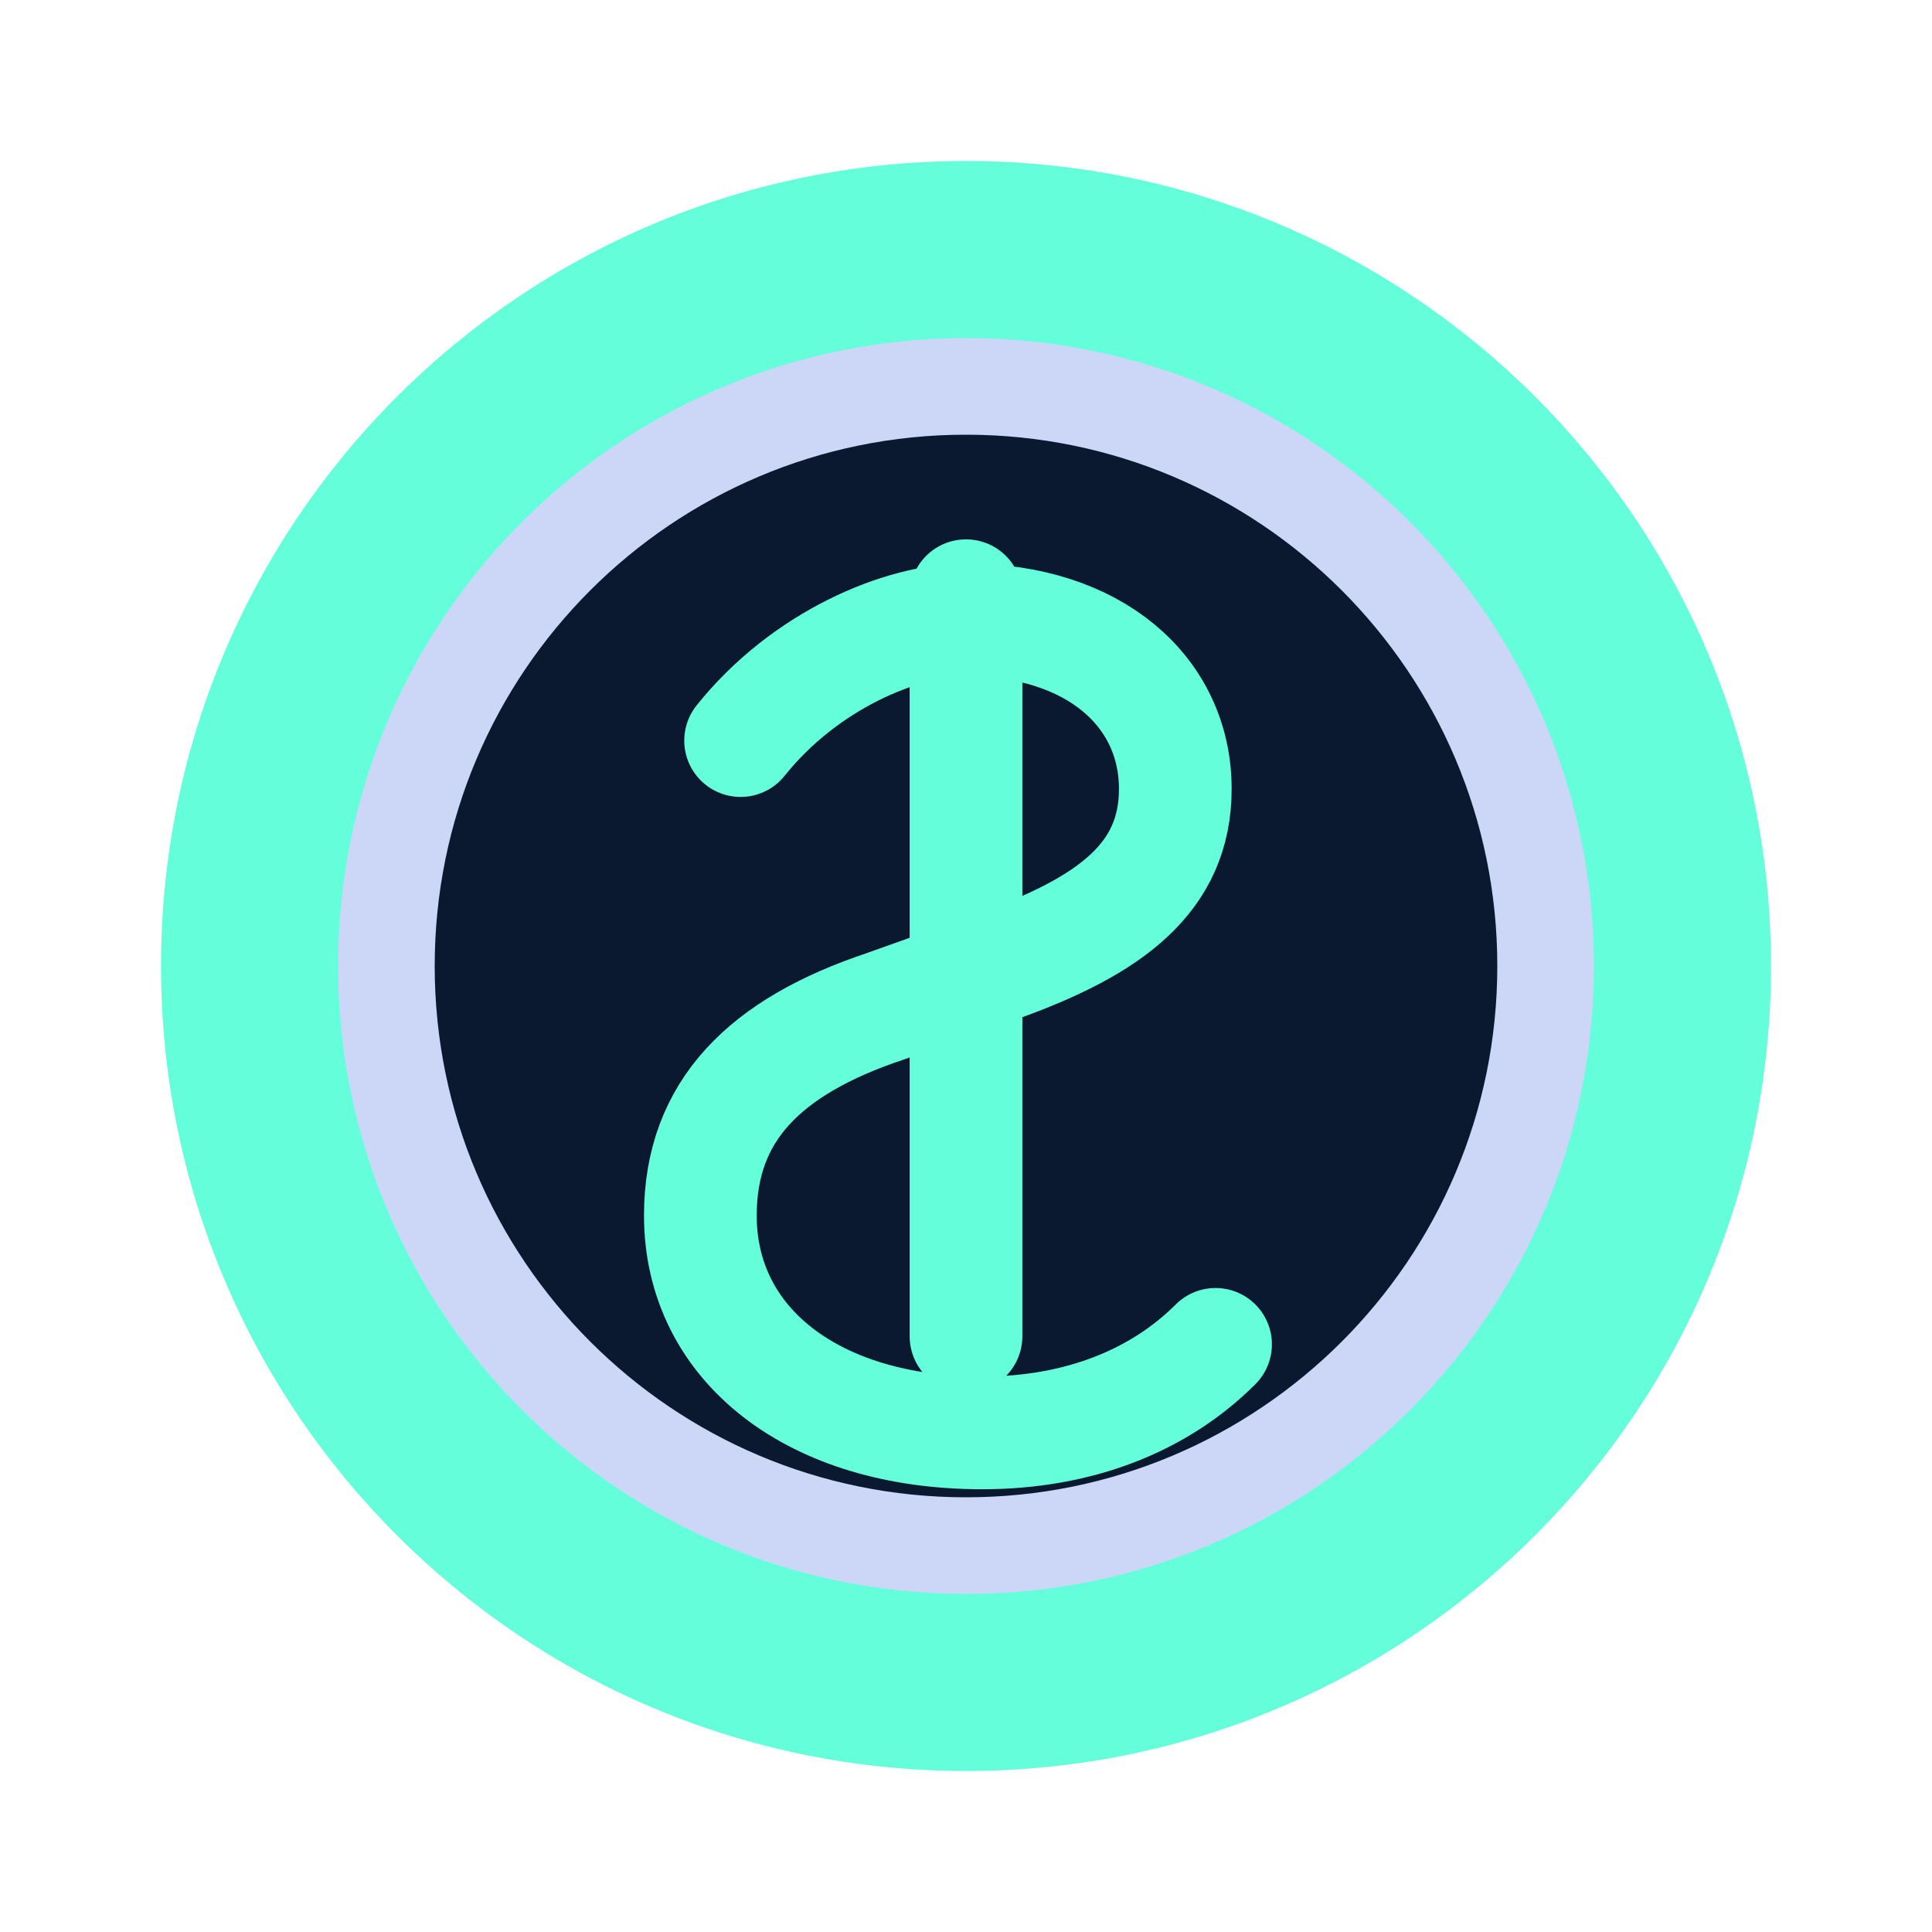
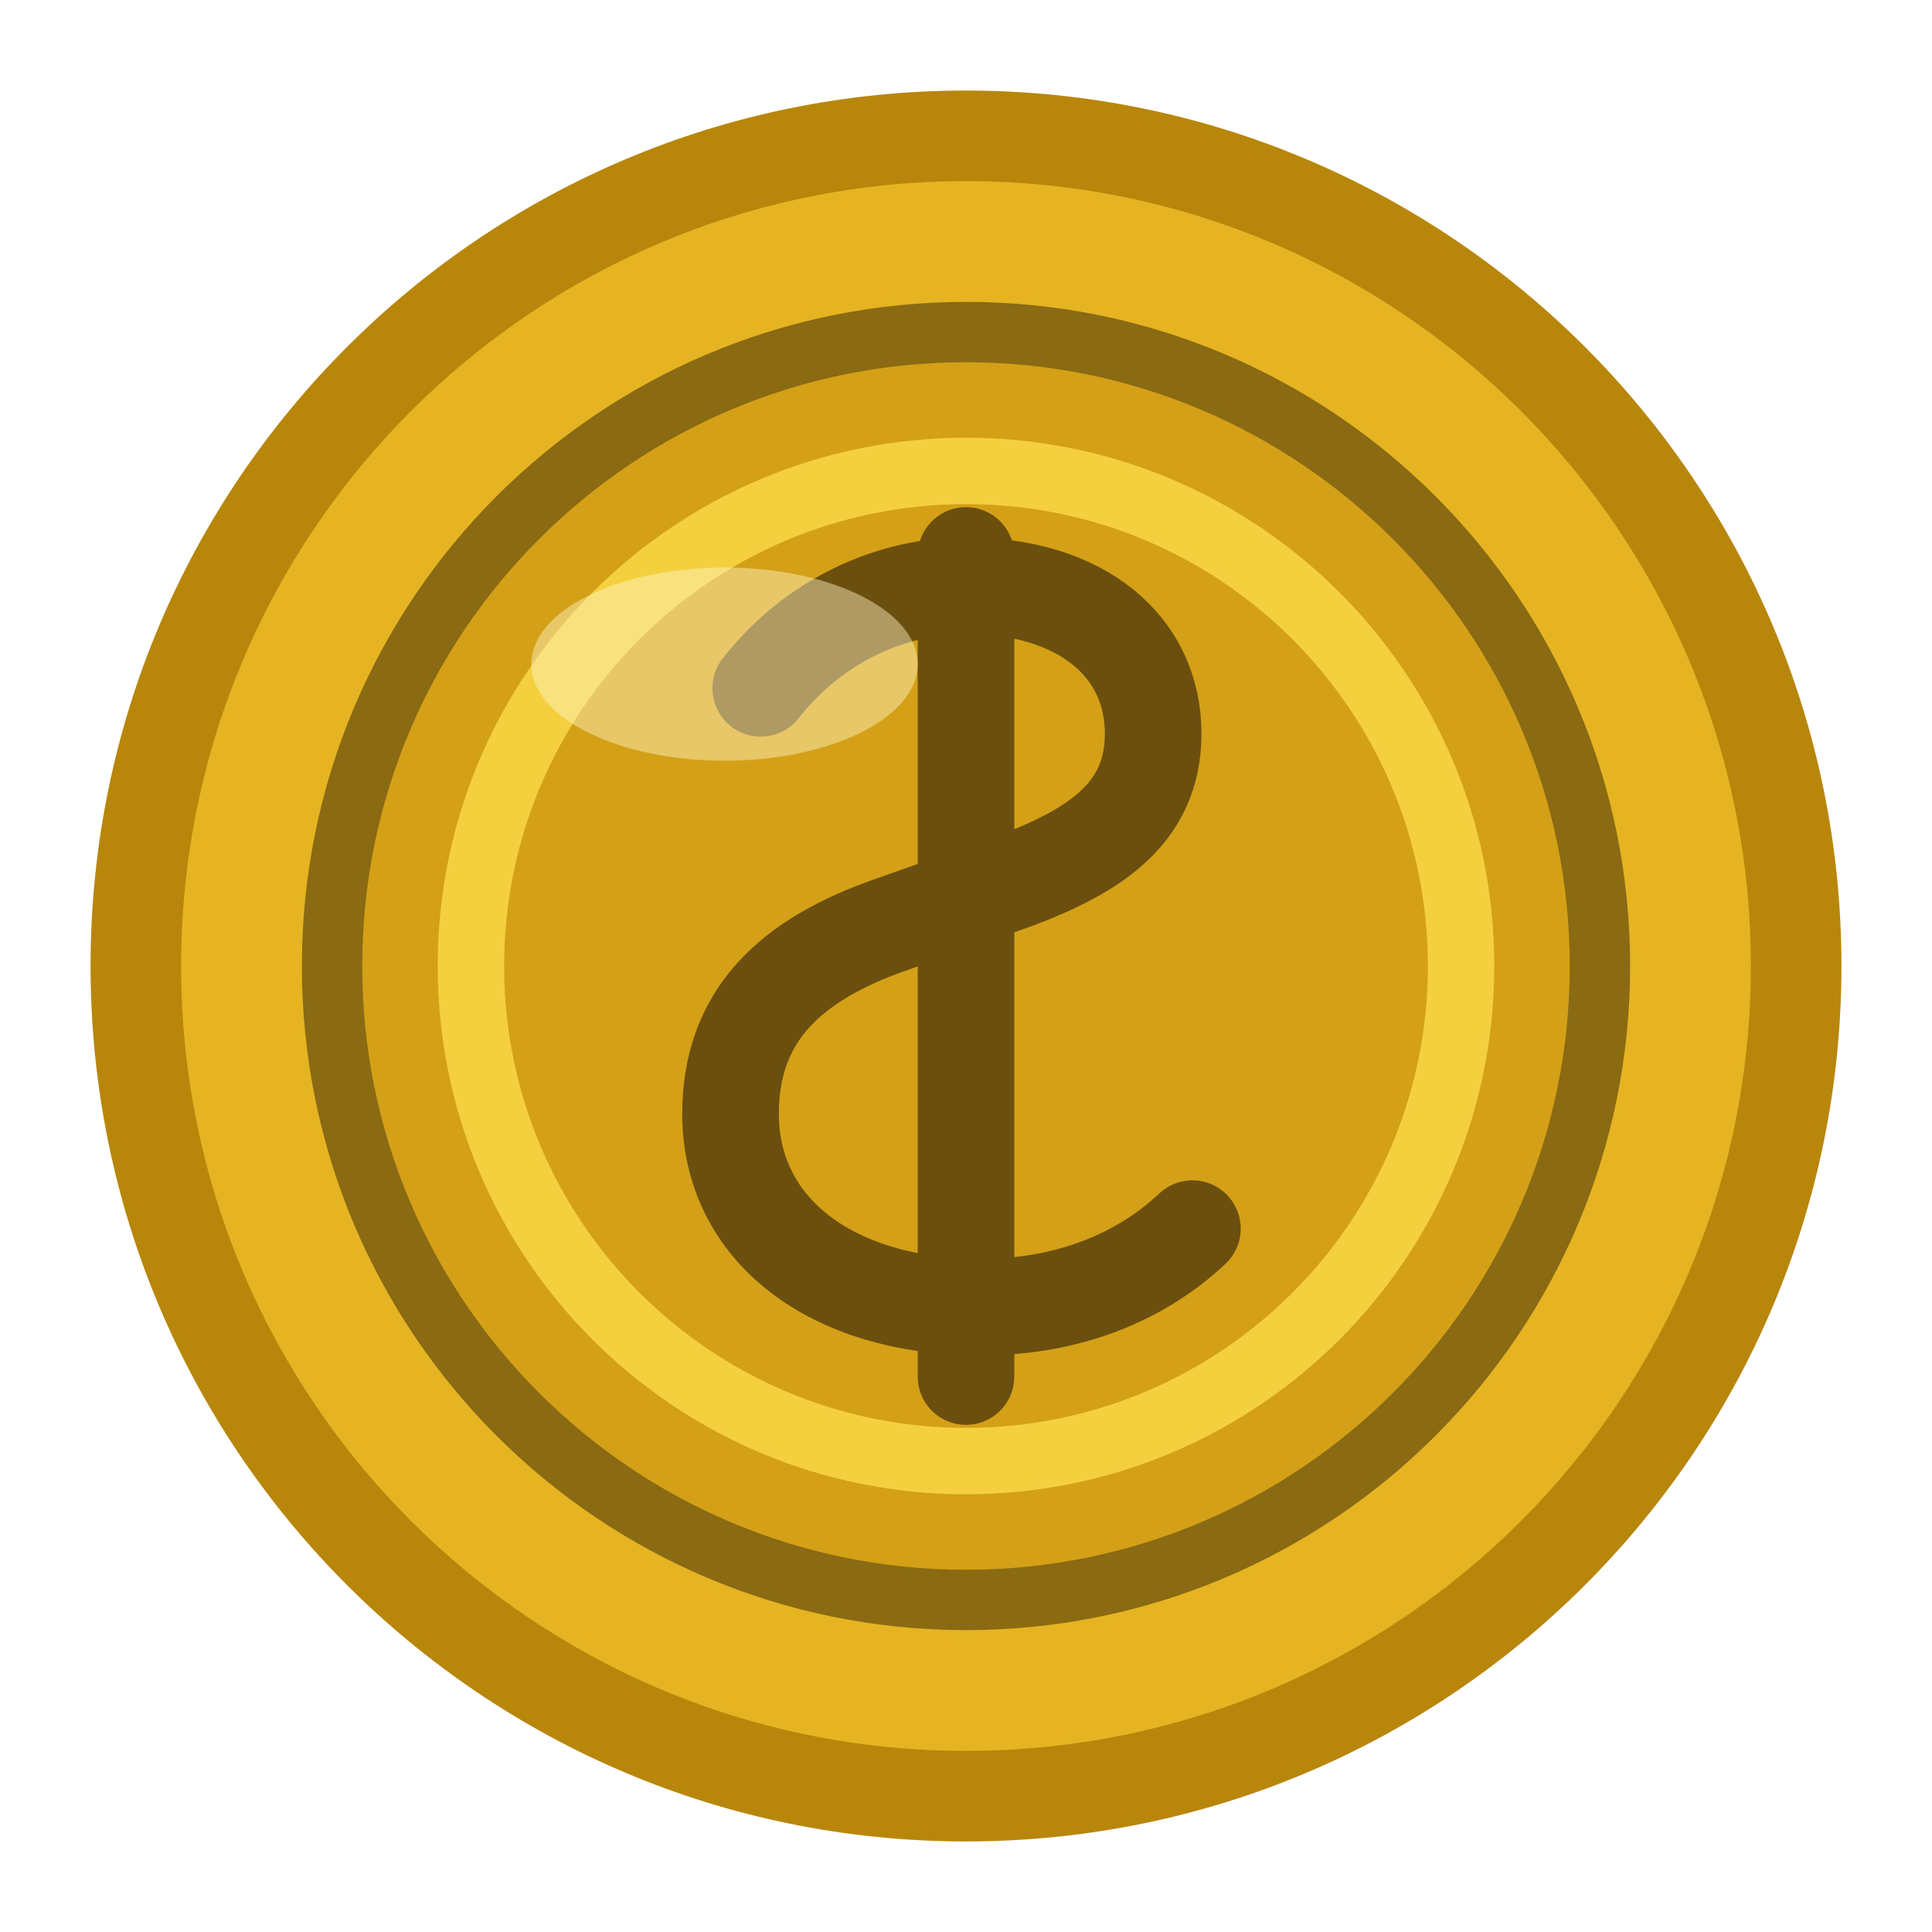
- <svg xmlns="http://www.w3.org/2000/svg" viewBox="0 0 24 24" fill="none">
-   <circle cx="12" cy="12" r="10" fill="#64ffda" />
-   <circle cx="12" cy="12" r="7.2" fill="#0a192f" stroke="#ccd6f6" stroke-width="1.2" />
-   <path d="M12 7.4v9.2M9.2 9.2c.8-1 2-1.5 2.8-1.5 1.6 0 2.6.9 2.6 2.1 0 1.1-.8 1.7-2.2 2.2l-1.4.5c-1.5.5-2.3 1.3-2.3 2.6 0 1.6 1.4 2.7 3.5 2.7 1.2 0 2.2-.4 2.9-1.1" stroke="#64ffda" stroke-width="1.4" stroke-linecap="round" />
+ <svg xmlns="http://www.w3.org/2000/svg" viewBox="0 0 32 32" fill="none">
+   <circle cx="16" cy="16" r="14.5" fill="#b8860b" />
+   <circle cx="16" cy="16" r="13" fill="#e6b422" />
+   <circle cx="16" cy="16" r="10.5" fill="#d4a017" stroke="#8a6a12" stroke-width="1" />
+   <circle cx="16" cy="16" r="8.2" fill="none" stroke="#f4d03f" stroke-width="1.1" />
+   <path d="M16 9.2v13.6M12.6 11.4c.9-1.15 2.2-1.7 3.4-1.7 1.9 0 3.1 1 3.1 2.45 0 1.35-1 2-2.6 2.55l-1.7.6c-1.75.6-2.7 1.55-2.7 3.15 0 1.9 1.65 3.2 4.15 3.2 1.45 0 2.65-.5 3.5-1.3" stroke="#6b4f0e" stroke-width="1.6" stroke-linecap="round" />
+   <ellipse cx="12" cy="11" rx="3.2" ry="1.6" fill="#fff6c8" opacity="0.45" />
</svg>
